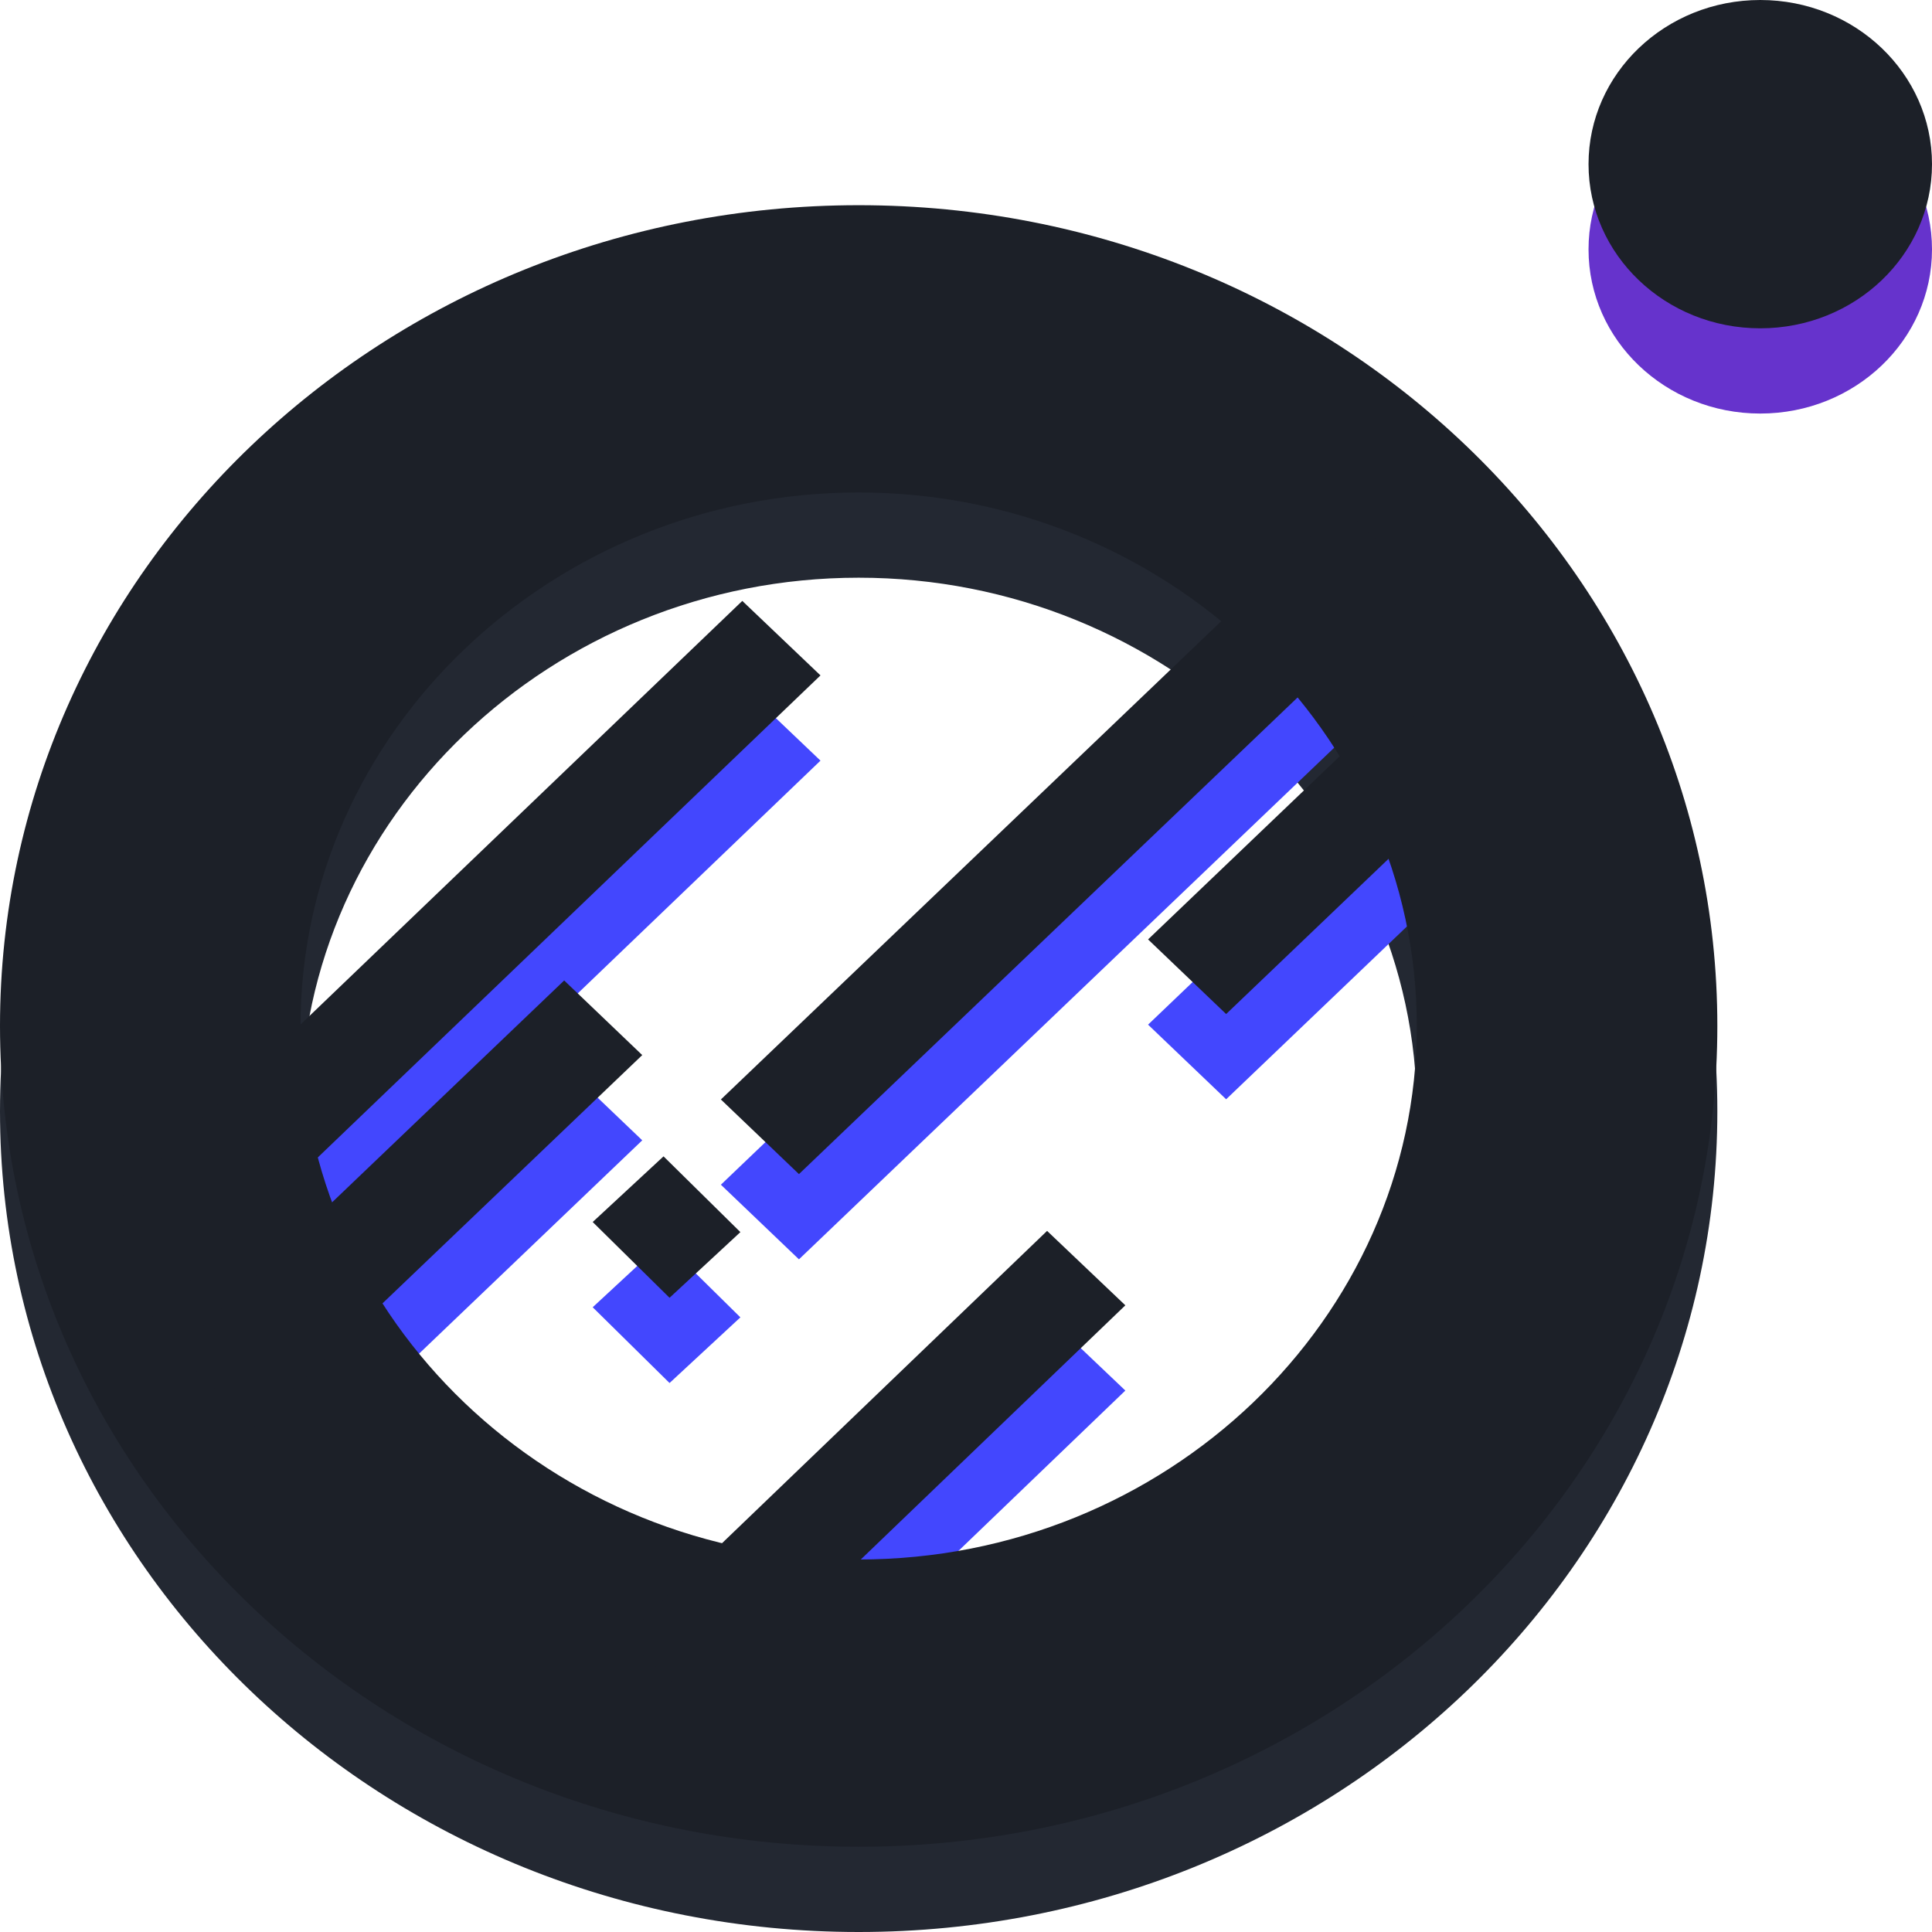
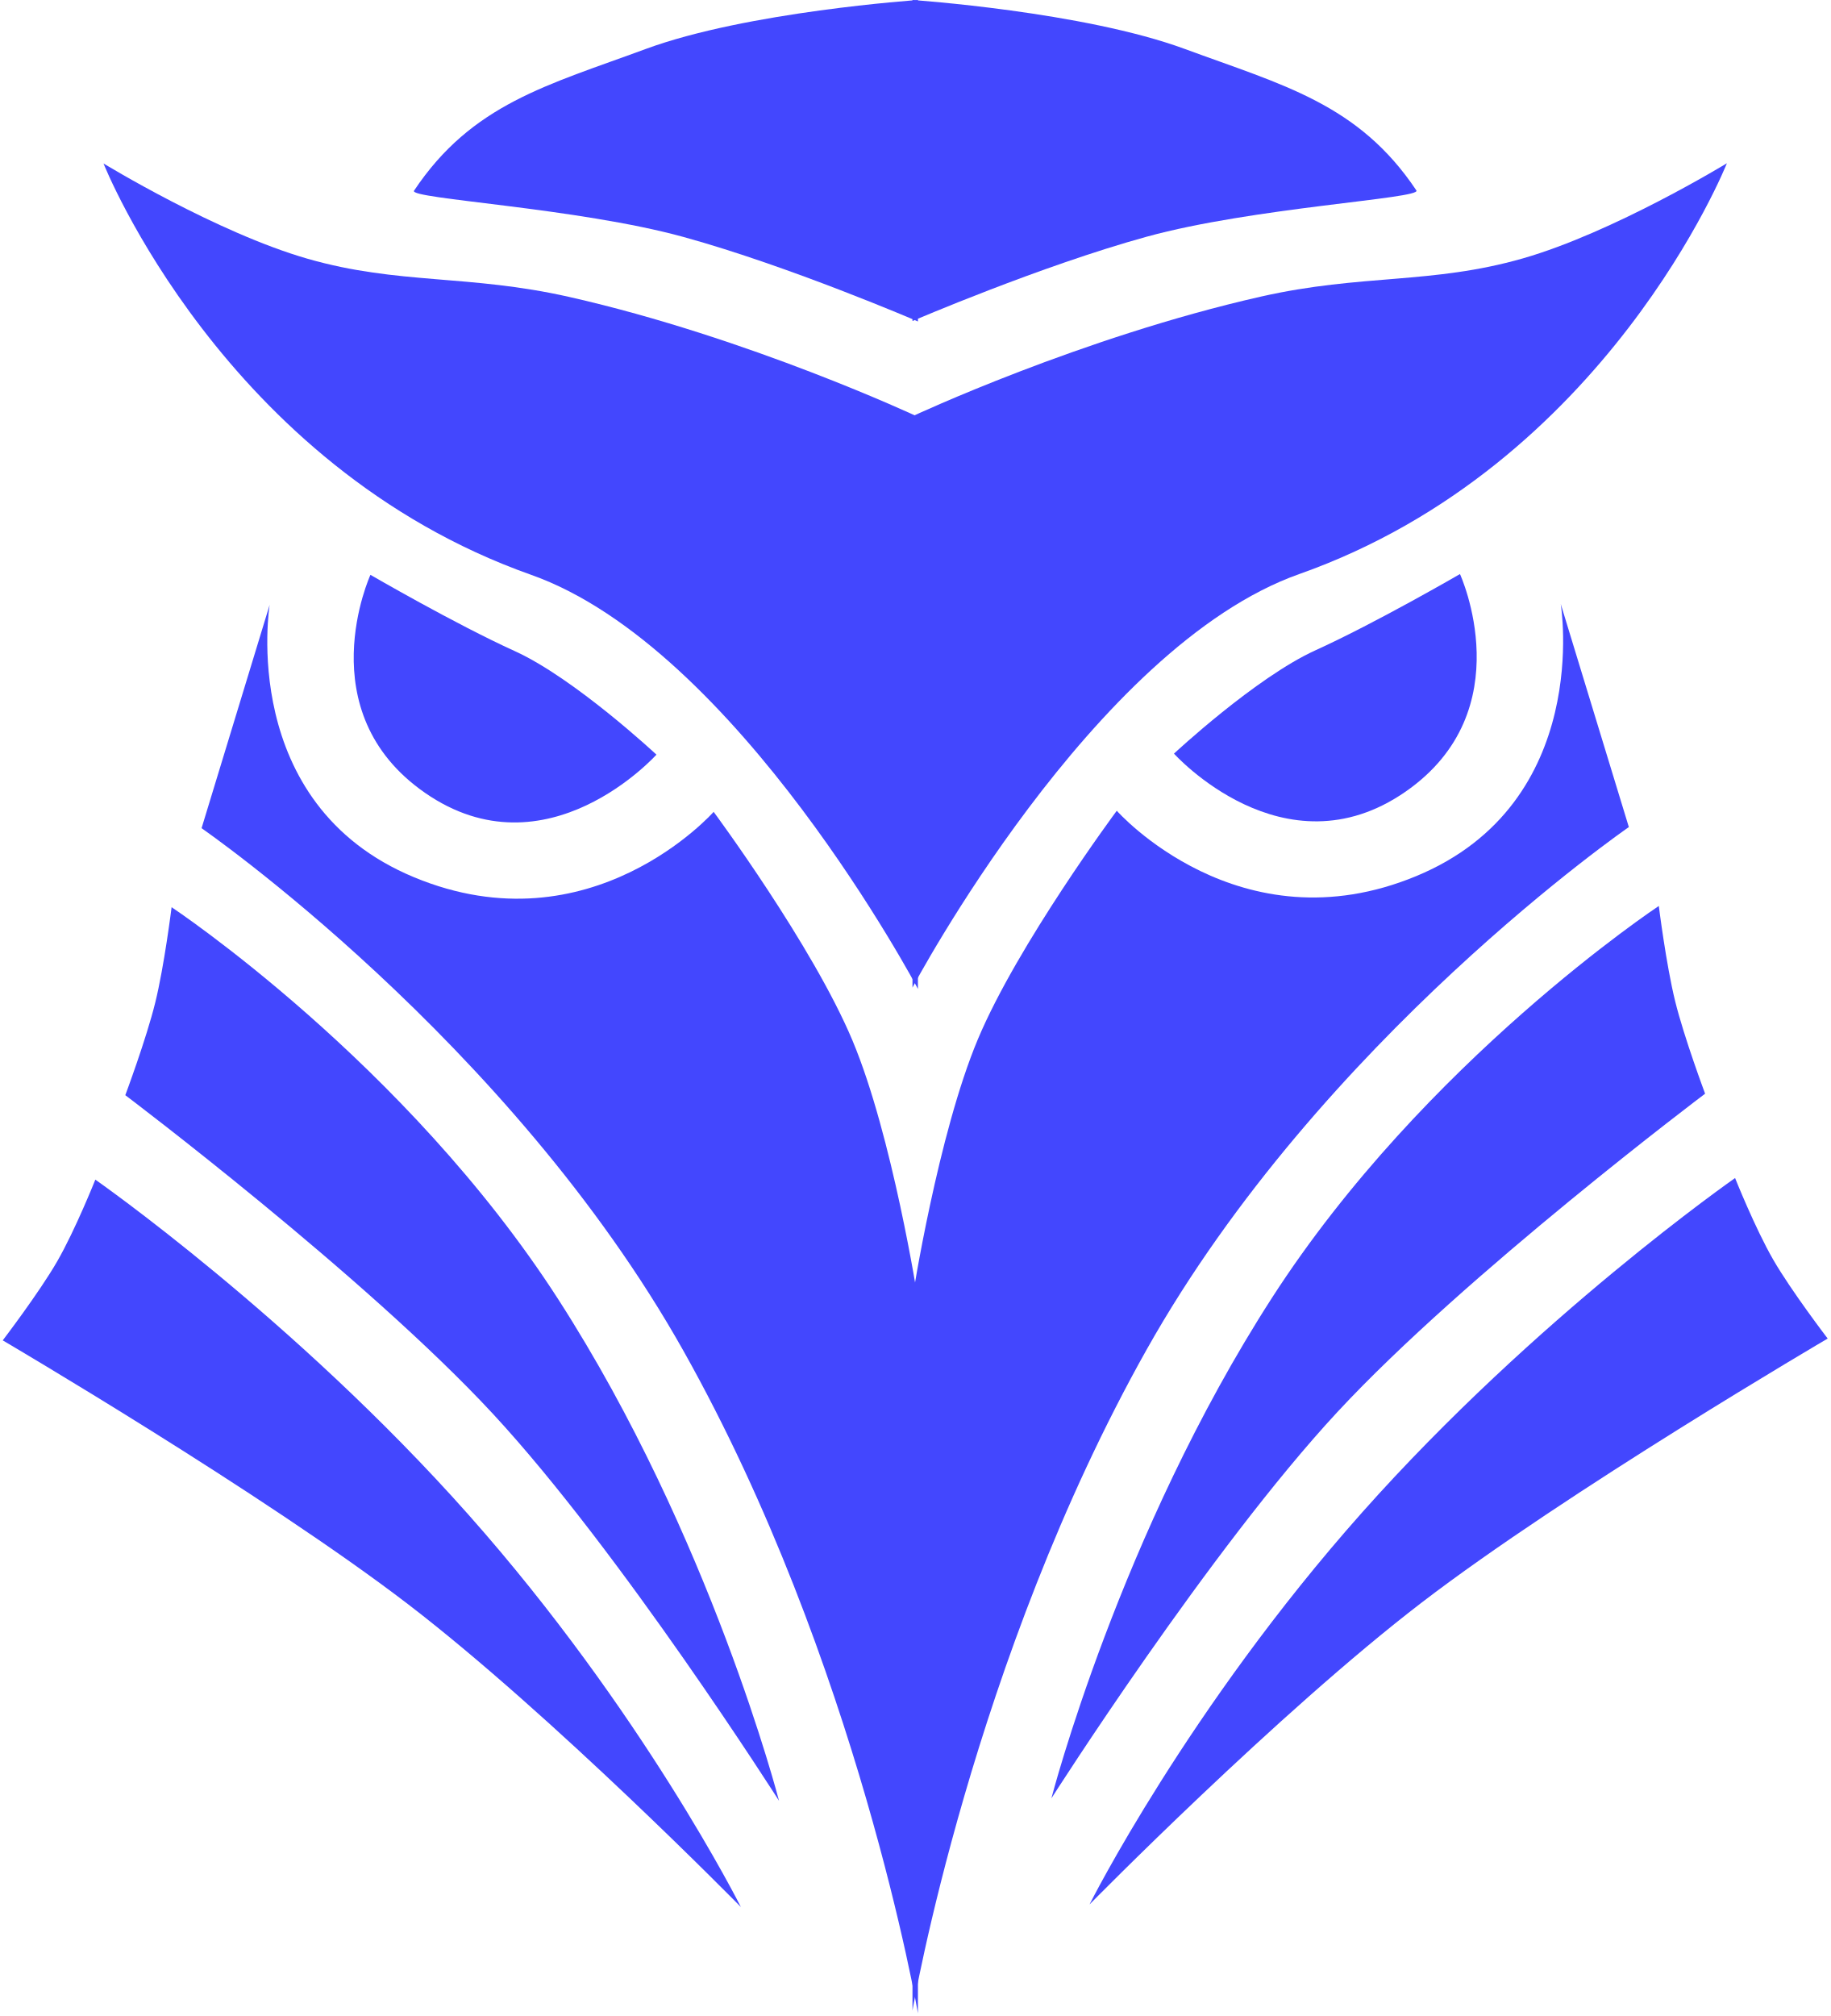
- <svg xmlns="http://www.w3.org/2000/svg" width="100%" height="100%" viewBox="0 0 1024 1024" fill="none">
-   <path d="M455.111 306.195C617.811 306.195 750.931 433.442 750.931 588.964C750.931 744.492 617.811 871.739 455.111 871.739C292.409 871.739 159.289 744.492 159.289 588.964C159.289 433.442 292.409 306.195 455.111 306.195ZM455.111 153.934C203.663 153.934 0 348.61 0 588.964C0 829.318 203.663 1024 455.111 1024C706.56 1024 910.226 829.318 910.226 588.964C910.226 348.61 706.56 153.934 455.111 153.934Z" fill="#232832" />
-   <path d="M932.974 219.19C983.245 219.19 1024 180.236 1024 132.184C1024 84.131 983.245 45.177 932.974 45.177C882.704 45.177 841.956 84.131 841.956 132.184C841.956 180.236 882.704 219.19 932.974 219.19Z" fill="#6633CC" />
-   <path fill-rule="evenodd" clip-rule="evenodd" d="M434.872 403.156L76.472 746.833L35.03 707.341L393.43 363.669L434.872 403.156Z" fill="#4347FE" />
-   <path fill-rule="evenodd" clip-rule="evenodd" d="M340.404 604.394L134.465 801.243L93.09 761.691L299.028 564.842L340.404 604.394Z" fill="#4347FE" />
-   <path fill-rule="evenodd" clip-rule="evenodd" d="M781.863 456.48L649.878 582.64L608.5 543.088L740.486 416.93L781.863 456.48Z" fill="#4347FE" />
-   <path fill-rule="evenodd" clip-rule="evenodd" d="M596.456 737.024L372.314 952.365L330.833 912.918L554.977 697.577L596.456 737.024Z" fill="#4347FE" />
-   <path fill-rule="evenodd" clip-rule="evenodd" d="M752.278 353.161L423.461 667.475L382.085 627.923L710.9 313.61L752.278 353.161Z" fill="#4347FE" />
-   <path fill-rule="evenodd" clip-rule="evenodd" d="M392.42 698.225L354.873 733.026L314.139 692.871L351.686 658.07L392.42 698.225Z" fill="#4347FE" />
-   <path d="M455.111 261.019C617.811 261.019 750.931 388.266 750.931 543.788C750.931 699.316 617.811 826.563 455.111 826.563C292.409 826.563 159.289 699.316 159.289 543.788C159.289 388.266 292.409 261.019 455.111 261.019ZM455.111 108.758C203.663 108.758 0 303.435 0 543.788C0 784.142 203.663 978.823 455.111 978.823C706.56 978.823 910.226 784.142 910.226 543.788C910.226 303.435 706.56 108.758 455.111 108.758Z" fill="#1C2028" />
-   <path d="M932.974 174.013C983.245 174.013 1024 135.059 1024 87.007C1024 38.954 983.245 0 932.974 0C882.704 0 841.956 38.954 841.956 87.007C841.956 135.059 882.704 174.013 932.974 174.013Z" fill="#1C2028" />
-   <path fill-rule="evenodd" clip-rule="evenodd" d="M434.872 357.979L76.472 701.656L35.03 662.165L393.43 318.492L434.872 357.979Z" fill="#1C2028" />
-   <path fill-rule="evenodd" clip-rule="evenodd" d="M340.404 559.217L134.465 756.066L93.09 716.514L299.028 519.665L340.404 559.217Z" fill="#1C2028" />
-   <path fill-rule="evenodd" clip-rule="evenodd" d="M781.863 411.304L649.878 537.464L608.5 497.912L740.486 371.754L781.863 411.304Z" fill="#1C2028" />
-   <path fill-rule="evenodd" clip-rule="evenodd" d="M596.456 691.847L372.314 907.188L330.833 867.741L554.977 652.4L596.456 691.847Z" fill="#1C2028" />
-   <path fill-rule="evenodd" clip-rule="evenodd" d="M752.278 307.984L423.461 622.298L382.085 582.746L710.9 268.434L752.278 307.984Z" fill="#1C2028" />
-   <path fill-rule="evenodd" clip-rule="evenodd" d="M392.42 653.048L354.873 687.849L314.139 647.695L351.686 612.894L392.42 653.048Z" fill="#1C2028" />
+ <svg xmlns="http://www.w3.org/2000/svg" width="100%" height="100%" viewBox="0 0 336 370" fill="none">
+   <path d="M168.5 76.5C168.5 76.5 137.5 61.968 104.5 54.5C86.024 50.319 73.195 52.284 56.5 47.5C39.805 42.716 19 30 19 30C19 30 41 85.5 97.5 105.5C135.387 118.911 168.5 181.5 168.5 181.5V76.5Z" fill="#4347FE" />
+   <path d="M37 152L49.5 111C49.5 111 43.5 147.5 76 161C108.5 174.5 131 149 131 149C131 149 149.178 173.524 156.5 191C163.822 208.476 168.5 238.5 168.5 238.5V369.5C168.5 369.5 157.5 305 125.5 248C93.5 191 37 152 37 152Z" fill="#4347FE" />
+   <path d="M168.5 59V0C168.5 0 137.113 2.131 118.5 9C100.527 15.633 86.627 19.06 76 35C75 36.5 106 38.124 125.5 43.5C145 48.876 168.5 59 168.5 59Z" fill="#4347FE" />
+   <path d="M102.5 238.5C74.5 195 31.5 166.5 31.5 166.5C31.5 166.5 30.16 177.263 28.5 184C26.84 190.737 23 201 23 201C23 201 67.069 234.214 90.5 259.5C113.931 284.786 143 330.5 143 330.5C143 330.5 130.5 282 102.5 238.5Z" fill="#4347FE" />
+   <path d="M86 278C54.045 242 17.5 216.5 17.5 216.5C17.5 216.5 13.819 225.74 10.5 231.5C7.181 237.26 0.5 246 0.5 246C0.5 246 48.542 274.193 75 294.5C101.458 314.807 136 350 136 350C136 350 117.955 314 86 278Z" fill="#4347FE" />
+   <path d="M94.5 119.5C83.447 114.476 68 105.5 68 105.5C68 105.5 56.5 130.569 78 145.5C100.32 161 120.5 138.5 120.5 138.5C120.5 138.5 105.5 124.5 94.5 119.5Z" fill="#4347FE" />
+   <path d="M167.5 76.397C167.5 76.397 198.5 61.884 231.5 54.426C249.976 50.251 262.805 52.213 279.5 47.436C296.195 42.658 317 29.959 317 29.959C317 29.959 295 85.384 238.5 105.357C200.613 118.75 167.5 181.254 167.5 181.254V76.397Z" fill="#4347FE" />
+   <path d="M299 151.794L286.5 110.85C286.5 110.85 292.5 147.3 260 160.782C227.5 174.264 205 148.798 205 148.798C205 148.798 186.822 173.289 179.5 190.742C172.178 208.194 167.5 238.177 167.5 238.177V369C167.5 369 178.5 304.587 210.5 247.664C242.5 190.742 299 151.794 299 151.794Z" fill="#4347FE" />
+   <path d="M167.5 58.92V0C167.5 0 198.887 2.128 217.5 8.988C235.473 15.612 249.373 19.034 260 34.953C261 36.451 230 38.073 210.5 43.441C191 48.809 167.5 58.92 167.5 58.92Z" fill="#4347FE" />
+   <path d="M233.5 238.177C261.5 194.736 304.5 166.275 304.5 166.275C304.5 166.275 305.84 177.024 307.5 183.751C309.16 190.478 313 200.728 313 200.728C313 200.728 268.931 233.897 245.5 259.149C222.069 284.401 193 330.053 193 330.053C193 330.053 205.5 281.618 233.5 238.177Z" fill="#4347FE" />
+   <path d="M250 277.624C281.955 241.673 318.5 216.207 318.5 216.207C318.5 216.207 322.181 225.434 325.5 231.187C328.819 236.939 335.5 245.667 335.5 245.667C335.5 245.667 287.458 273.822 261 294.101C234.542 314.381 200 349.526 200 349.526C200 349.526 218.045 313.575 250 277.624Z" fill="#4347FE" />
+   <path d="M241.5 119.338C252.553 114.321 268 105.357 268 105.357C268 105.357 279.5 130.393 258 145.303C235.68 160.782 215.5 138.313 215.5 138.313C215.5 138.313 230.5 124.332 241.5 119.338Z" fill="#4347FE" />
</svg>
